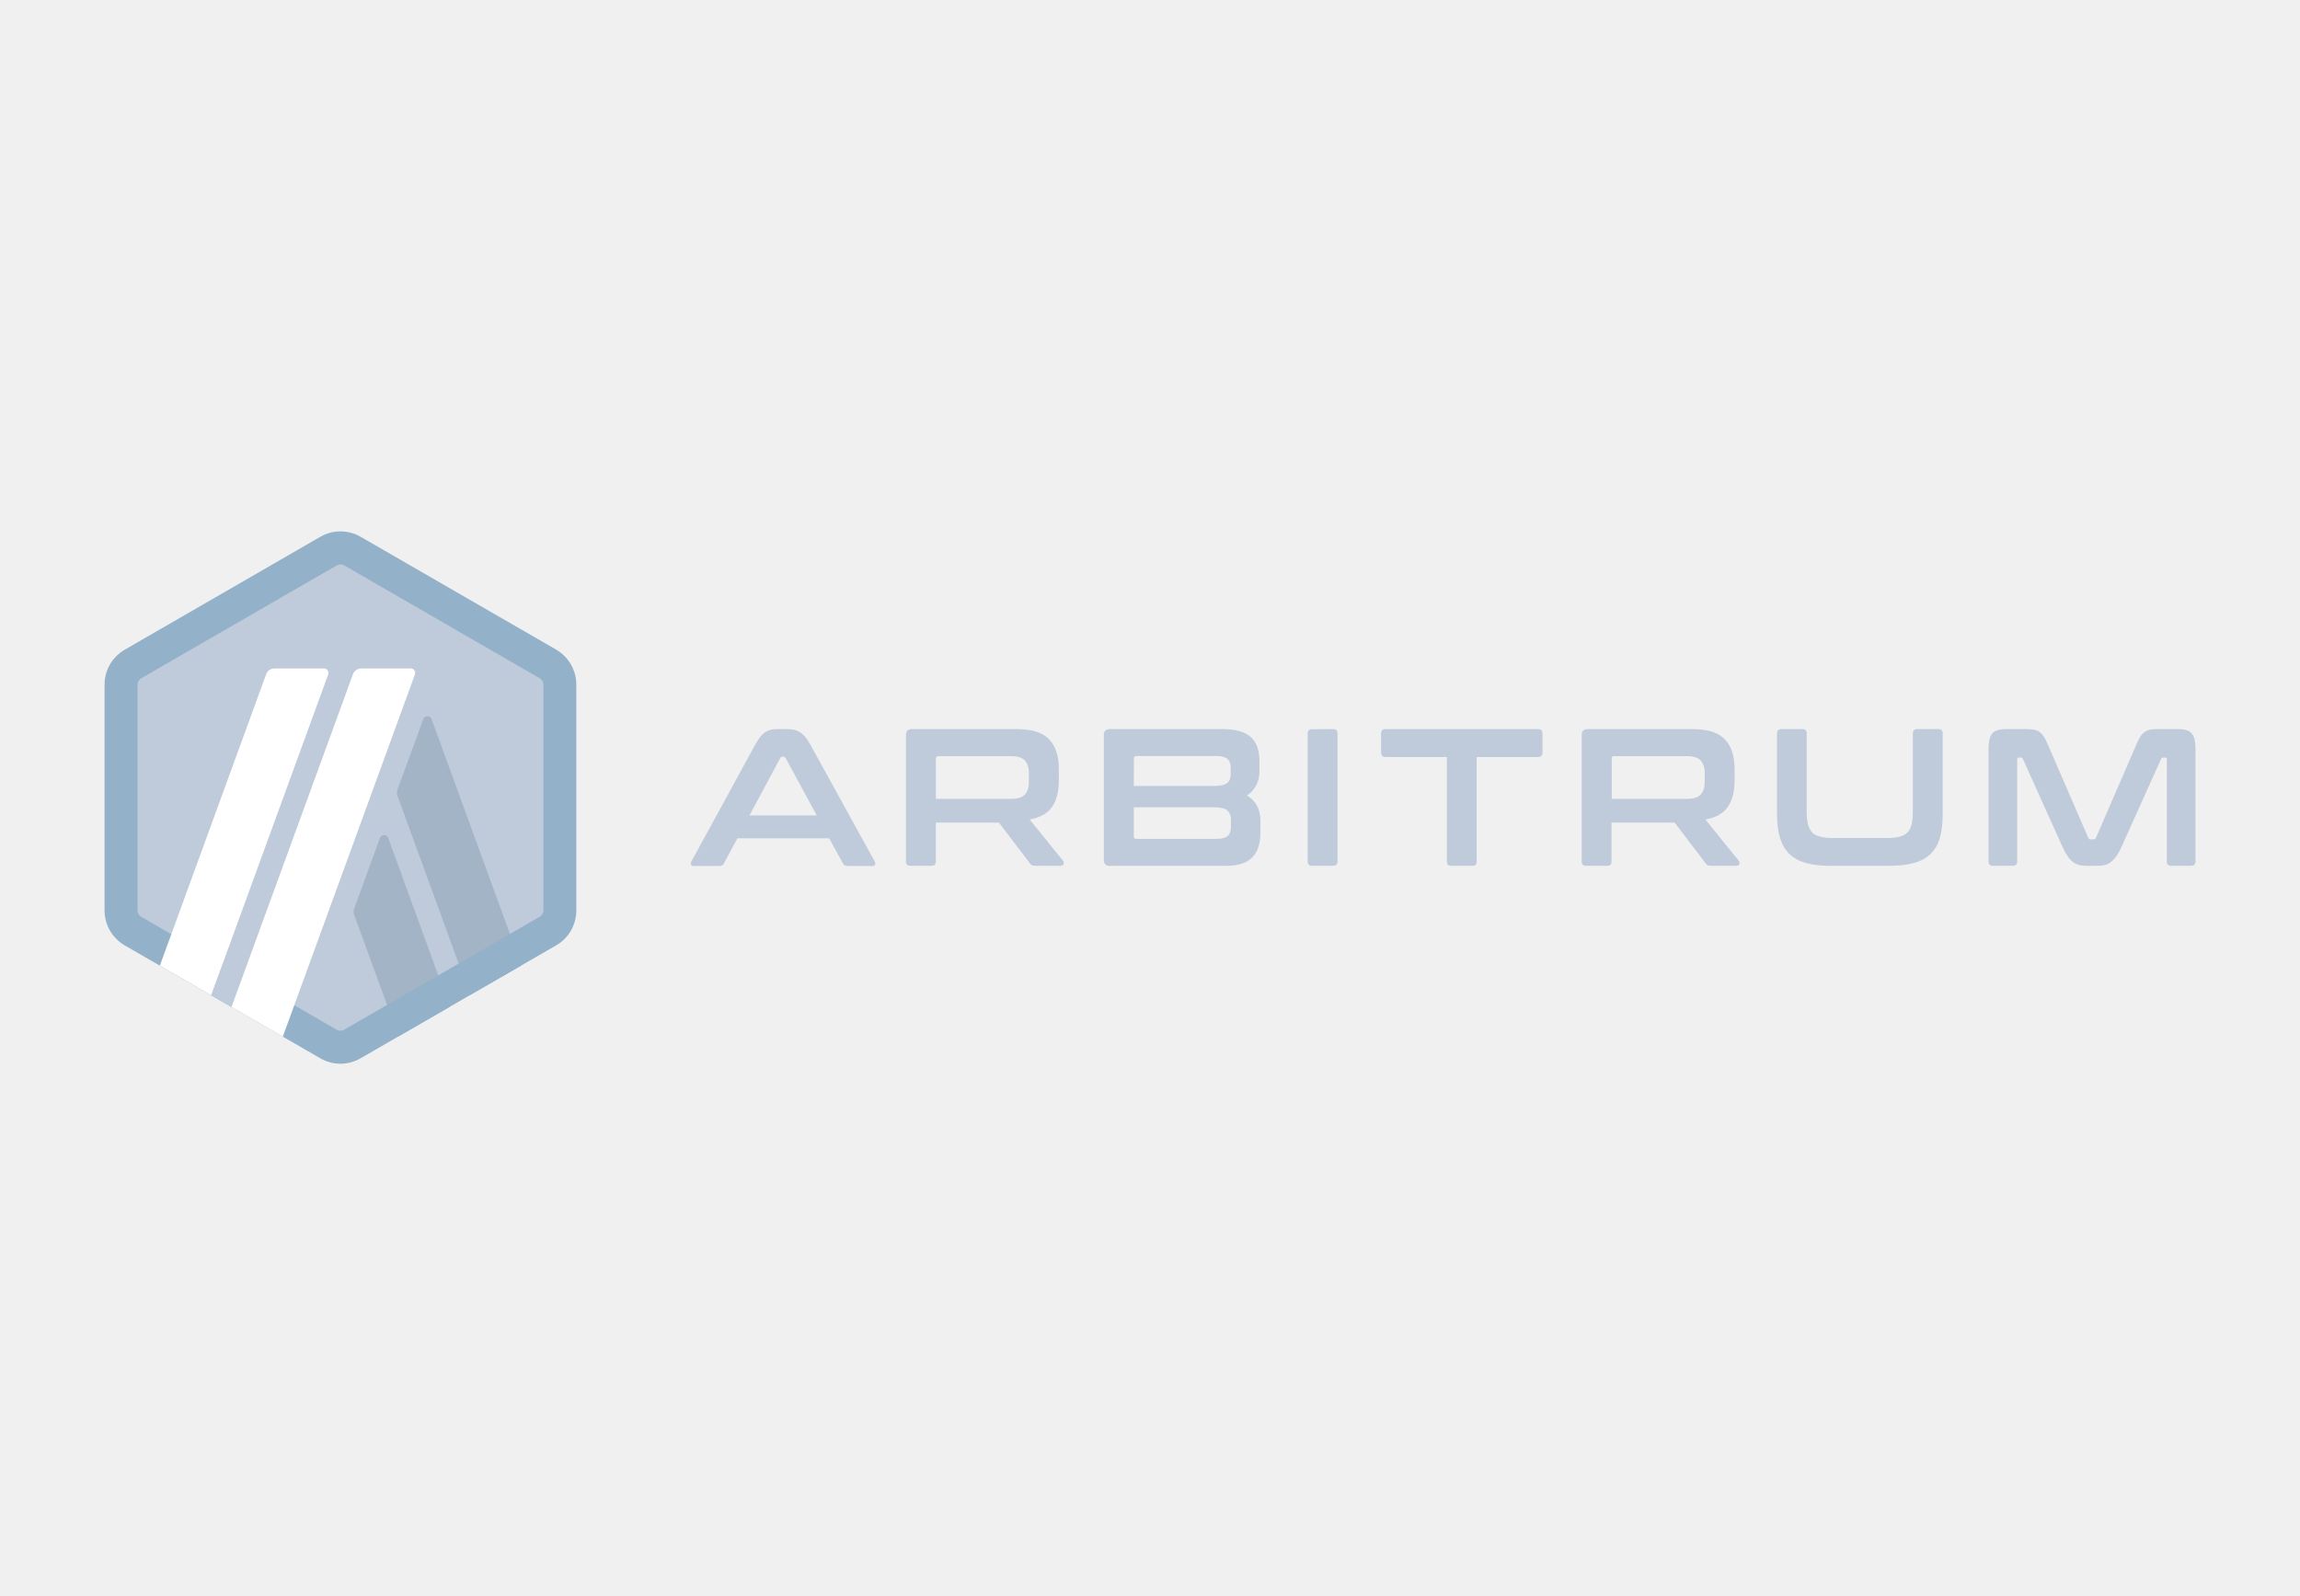
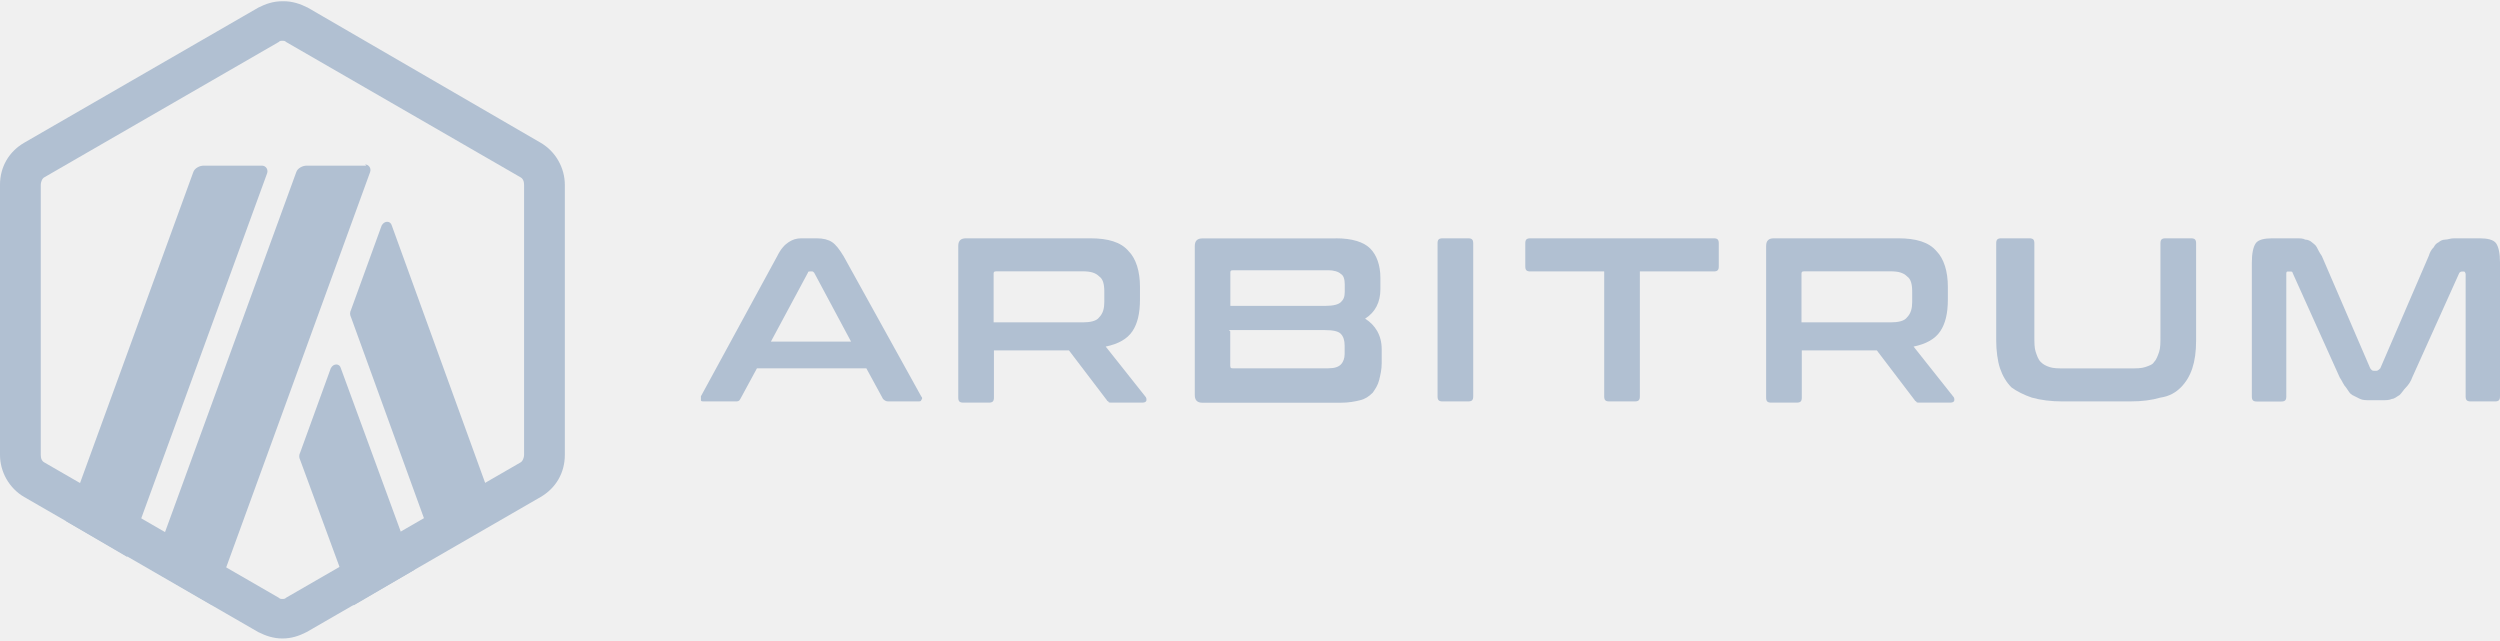
- <svg xmlns="http://www.w3.org/2000/svg" version="1.1" id="Layer_1" x="0px" y="0px" viewBox="0 0 2112 1464.9" style="enable-background:new 0 0 2112 1464.9;" xml:space="preserve">
-   <style type="text/css">
- 	.st0{fill:#BFCBDA;}
- 	.st1{fill:#A3B4C6;}
- 	.st2{fill:#93B1C9;}
- 	.st3{fill:#FFFFFF;}
- </style>
-   <g>
-     <g>
-       <path class="st0" d="M112.4,636.6v191.7c0,12.2,6.5,23.5,17.1,29.6l166,95.8c10.6,6.1,23.6,6.1,34.2,0l166-95.8    c10.6-6.1,17.1-17.4,17.1-29.6V636.6c0-12.2-6.5-23.5-17.1-29.6l-166-95.8c-10.6-6.1-23.6-6.1-34.2,0l-166,95.8    C119,613.1,112.4,624.4,112.4,636.6z" />
-       <g>
-         <g>
-           <g>
-             <path class="st1" d="M348.9,769.6l-23.7,64.9c-0.7,1.8-0.7,3.8,0,5.6l40.7,111.7l47.1-27.2l-56.5-155       C355.2,766,350.2,766,348.9,769.6z" />
-           </g>
-           <g>
-             <path class="st1" d="M396.3,660.4c-1.3-3.6-6.3-3.6-7.6,0L365,725.3c-0.7,1.8-0.7,3.8,0,5.6l66.7,182.9l47.1-27.2L396.3,660.4z       " />
-           </g>
-         </g>
-       </g>
-       <path class="st2" d="M312.6,518.3c1.2,0,2.3,0.3,3.4,0.9l179.6,103.7c2.1,1.2,3.4,3.4,3.4,5.8v207.4c0,2.4-1.3,4.6-3.4,5.8    L316,945.7c-1,0.6-2.2,0.9-3.4,0.9s-2.3-0.3-3.4-0.9L129.7,842c-2.1-1.2-3.4-3.4-3.4-5.8V628.7c0-2.4,1.3-4.6,3.4-5.8l179.6-103.7    C310.3,518.6,311.5,518.3,312.6,518.3 M312.6,488c-6.4,0-12.8,1.7-18.5,5L114.5,596.7c-11.4,6.6-18.5,18.8-18.5,32v207.4    c0,13.2,7.1,25.5,18.5,32.1l179.6,103.7c5.7,3.3,12.1,5,18.5,5s12.8-1.7,18.5-5l179.6-103.7c11.5-6.6,18.5-18.8,18.5-32.1V628.7    c0-13.2-7.1-25.5-18.5-32.1L331.2,493C325.4,489.7,319,488,312.6,488L312.6,488z" />
-       <polygon class="st0" points="193.9,914 210.4,868.8 243.6,896.4 212.6,924.8   " />
-       <g>
-         <path class="st3" d="M297.5,613.9H252c-3.4,0-6.5,2.1-7.6,5.3l-97.6,267.6l47.1,27.2l107.5-294.7     C302.3,616.7,300.4,613.9,297.5,613.9z" />
-         <path class="st3" d="M377.2,613.9h-45.5c-3.4,0-6.5,2.1-7.6,5.3L212.6,924.8l47.1,27.2L381,619.4     C382,616.7,380,613.9,377.2,613.9z" />
-       </g>
-     </g>
-     <g>
-       <g>
-         <path class="st0" d="M723.1,669.6c4.5,0,8.4,0.9,11.5,2.8c3.1,1.9,6.2,5.5,9.2,10.9l59.4,107.8c0.6,1.2,0.7,2.2,0.4,3     s-1.2,1.2-2.6,1.2h-22.8c-2,0-3.4-0.8-4.1-2.3l-12.7-23.1h-84.3L664.7,793c-0.8,1.6-2.2,2.3-4.1,2.3h-23.3     c-1.6,0-2.5-0.4-2.8-1.2s-0.2-1.8,0.4-3l58.9-107.8c3-5.4,5.9-9,8.8-10.9c2.9-1.9,6.2-2.8,10-2.8H723.1z M688.2,748.9H750     l-28.5-52.6c-0.5-0.8-1.1-1.3-2-1.3h-1.1c-0.8,0-1.5,0.4-2,1.3L688.2,748.9z" />
-         <path class="st0" d="M933.7,669.6c13.8,0,23.6,3.1,29.6,9.3s9,15.4,9,27.6v10.2c0,10.3-2.1,18.4-6.3,24.4s-11,9.8-20.5,11.5     l30.7,38c0.6,0.6,0.8,1.5,0.5,2.7c-0.2,1.2-1.2,1.8-2.9,1.8h-23.1c-1.6,0-2.6-0.2-3.2-0.5c-0.6-0.4-1.2-1-1.8-1.8l-28.4-37.3h-58     v35.7c0,2.6-1.3,3.9-3.9,3.9H836c-2.8,0-4.1-1.3-4.1-3.9V675c0-3.6,1.8-5.4,5.4-5.4H933.7L933.7,669.6z M859.4,733.7h68.7     c6.1,0,10.4-1.3,12.9-3.9c2.5-2.6,3.8-6.6,3.8-12v-7.5c0-5.4-1.3-9.4-3.8-12s-6.8-3.9-12.9-3.9h-66.4c-1.6,0-2.3,0.7-2.3,2.2     V733.7z" />
-         <path class="st0" d="M1122.4,669.6c12.3,0,21.1,2.5,26.3,7.4c5.2,4.9,7.8,12.3,7.8,22.2v8.6c0,10-3.8,17.6-11.5,22.8     c8.2,4.8,12.4,12.5,12.4,23.1v10.4c0,4.8-0.5,9.1-1.6,12.9s-2.8,7.1-5.3,9.8s-5.7,4.8-9.8,6.2c-4.1,1.4-9.1,2.2-15.1,2.2H1019     c-3.6,0-5.4-1.8-5.4-5.4V675c0-3.6,1.8-5.4,5.4-5.4H1122.4L1122.4,669.6z M1041.1,721.8h73.6c6,0,10-0.9,12.2-2.7     s3.2-4.4,3.2-7.9v-6.1c0-3.7-1-6.4-3.1-8.2c-2.1-1.7-5.5-2.6-10.1-2.6h-73.4c-1.6,0-2.3,0.8-2.3,2.3L1041.1,721.8L1041.1,721.8z      M1041.1,741.4v26.7c0,1.6,0.8,2.3,2.3,2.3h73.6c4.8,0,8.2-0.9,10.2-2.6s3.1-4.5,3.1-8.3v-6.8c0-3.7-1.1-6.5-3.3-8.4     c-2.2-1.9-6.3-2.9-12.3-2.9H1041.1L1041.1,741.4z" />
-         <path class="st0" d="M1224.3,669.6c2.6,0,3.9,1.3,3.9,3.9v117.7c0,2.6-1.3,3.9-3.9,3.9h-19.4c-2.8,0-4.1-1.3-4.1-3.9V673.6     c0-2.6,1.4-3.9,4.1-3.9L1224.3,669.6z" />
-         <path class="st0" d="M1412.3,669.6c2.8,0,4.1,1.3,4.1,3.9v17.6c0,2.8-1.4,4.1-4.1,4.1H1356v96c0,2.6-1.3,3.9-3.9,3.9h-19.6     c-2.6,0-3.9-1.3-3.9-3.9v-96h-56.3c-2.8,0-4.1-1.4-4.1-4.1v-17.6c0-2.6,1.4-3.9,4.1-3.9H1412.3z" />
-         <path class="st0" d="M1554.2,669.6c13.8,0,23.6,3.1,29.6,9.3s9,15.4,9,27.6v10.2c0,10.3-2.1,18.4-6.3,24.4     c-4.2,6-11,9.8-20.5,11.5l30.7,38c0.6,0.6,0.8,1.5,0.5,2.7c-0.2,1.2-1.2,1.8-2.9,1.8h-23.1c-1.6,0-2.6-0.2-3.2-0.5     c-0.6-0.4-1.2-1-1.8-1.8l-28.4-37.3h-58v35.7c0,2.6-1.3,3.9-3.9,3.9h-19.4c-2.8,0-4.1-1.3-4.1-3.9V675c0-3.6,1.8-5.4,5.4-5.4     H1554.2L1554.2,669.6z M1480,733.7h68.7c6.1,0,10.4-1.3,12.9-3.9c2.5-2.6,3.8-6.6,3.8-12v-7.5c0-5.4-1.3-9.4-3.8-12     s-6.8-3.9-12.9-3.9h-66.4c-1.6,0-2.3,0.7-2.3,2.2L1480,733.7L1480,733.7z" />
-         <path class="st0" d="M1655.1,669.6c2.6,0,3.9,1.3,3.9,3.9v71.6c0,4.8,0.4,8.8,1.2,11.9c0.8,3.2,2.1,5.7,3.9,7.5     c1.8,1.9,4.2,3.2,7.3,3.9c3.1,0.8,6.9,1.2,11.6,1.2h49.7c4.7,0,8.5-0.4,11.6-1.2s5.5-2.1,7.3-3.9c1.8-1.9,3.1-4.4,3.8-7.5     c0.7-3.2,1.1-7.1,1.1-11.9v-71.6c0-2.6,1.3-3.9,3.9-3.9h19.6c2.6,0,3.9,1.3,3.9,3.9v74.3c0,8.6-0.9,15.9-2.7,22     c-1.8,6-4.7,10.9-8.7,14.7s-9.2,6.5-15.6,8.2s-14.1,2.5-23.2,2.5H1682c-9.1,0-16.8-0.8-23.1-2.5c-6.3-1.7-11.5-4.4-15.5-8.2     s-6.9-8.7-8.8-14.7s-2.8-13.4-2.8-22v-74.3c0-2.6,1.4-3.9,4.1-3.9H1655.1L1655.1,669.6z" />
-         <path class="st0" d="M1861,669.6c2.6,0,4.9,0.2,6.8,0.5c1.9,0.4,3.6,1,5,2.1c1.4,1,2.7,2.4,3.9,4.1c1.1,1.7,2.3,4,3.5,6.9     l37.3,86.1c0.5,1.1,1.3,1.6,2.5,1.6h2.2c1.2,0,2-0.5,2.5-1.6l37.3-86.1c1.2-2.9,2.4-5.2,3.5-6.9s2.4-3.1,3.9-4.1     c1.4-1,3.1-1.7,4.9-2.1c1.9-0.4,4.1-0.5,6.7-0.5h19.2c6.2,0,10.4,1.4,12.6,4.2s3.2,7.6,3.2,14.4v103c0,2.6-1.4,3.9-4.1,3.9h-18.3     c-2.6,0-3.9-1.3-3.9-3.9v-93.7c0-1.2-0.5-1.8-1.4-1.8h-1.6c-1.2,0-2,0.5-2.3,1.4l-36.2,80.4c-1.4,3.2-2.9,6-4.4,8.2     s-3.1,4-4.8,5.5c-1.7,1.4-3.7,2.5-5.9,3.1c-2.2,0.6-4.8,0.9-7.8,0.9h-8.6c-3,0-5.6-0.3-7.8-0.9c-2.2-0.6-4.2-1.6-5.9-3.1     c-1.7-1.4-3.4-3.3-4.8-5.5c-1.5-2.2-3-4.9-4.4-8.2l-36.2-80.4c-0.4-1-1.1-1.4-2.3-1.4h-1.6c-1,0-1.4,0.6-1.4,1.8v93.7     c0,2.6-1.3,3.9-3.9,3.9h-18.3c-2.8,0-4.1-1.3-4.1-3.9v-103c0-6.8,1.1-11.6,3.2-14.4c2.2-2.8,6.4-4.2,12.7-4.2H1861L1861,669.6z" />
-       </g>
-     </g>
-   </g>
+ <svg xmlns="http://www.w3.org/2000/svg" width="203" height="52" viewBox="0 0 203 52" fill="none">
+   <path d="M26.859 29.905L24.377 36.739C24.271 36.942 24.271 37.154 24.377 37.357L28.717 49.155L33.673 46.254L27.678 29.905C27.581 29.491 27.062 29.491 26.859 29.905Z" fill="#B1C0D2" />
+   <path d="M31.816 18.319C31.71 17.904 31.199 17.904 30.988 18.319L28.506 25.152C28.4 25.355 28.4 25.567 28.506 25.77L35.531 45.125L40.487 42.224L31.816 18.319Z" fill="#B1C0D2" />
+   <path d="M22.932 3.311C23.038 3.311 23.135 3.311 23.241 3.416L42.247 14.386C42.449 14.491 42.555 14.695 42.555 15.003V36.942C42.555 37.145 42.449 37.462 42.247 37.56L23.241 48.529C23.135 48.635 23.038 48.635 22.932 48.635C22.827 48.635 22.73 48.635 22.624 48.529L3.618 37.56C3.415 37.454 3.31 37.251 3.31 36.942V15.003C3.31 14.8 3.415 14.483 3.618 14.386L22.624 3.416C22.721 3.311 22.827 3.311 22.932 3.311ZM22.932 0.101C22.21 0.101 21.586 0.304 20.969 0.621L1.963 11.591C0.722 12.314 0 13.557 0 15.003V36.942C0 38.291 0.722 39.632 1.963 40.355L20.969 51.325C21.586 51.633 22.21 51.845 22.932 51.845C23.654 51.845 24.279 51.642 24.895 51.325L43.901 40.355C45.142 39.632 45.864 38.389 45.864 36.942V15.003C45.864 13.655 45.142 12.314 43.901 11.591L24.993 0.621C24.376 0.312 23.752 0.101 23.03 0.101H22.932Z" fill="#B1C0D2" />
+   <path d="M21.383 13.451H16.524C16.216 13.451 15.802 13.655 15.697 13.971L5.37 42.322L10.326 45.222L21.691 14.069C21.797 13.76 21.586 13.451 21.277 13.451H21.383Z" fill="#B1C0D2" />
+   <path d="M29.746 13.451H24.887C24.578 13.451 24.165 13.655 24.059 13.971L12.289 46.254L17.245 49.155L30.054 13.971C30.16 13.663 29.949 13.354 29.64 13.354L29.746 13.451Z" fill="#B1C0D2" />
+   <path d="M66.323 19.351C66.842 19.351 67.256 19.456 67.564 19.659C67.872 19.863 68.18 20.277 68.497 20.797L74.8 32.181C74.905 32.286 74.905 32.384 74.8 32.49C74.8 32.595 74.694 32.595 74.492 32.595H72.115C71.912 32.595 71.806 32.49 71.701 32.392L70.346 29.906H61.464L60.117 32.392C60.012 32.595 59.914 32.595 59.704 32.595H57.221C57.019 32.595 56.913 32.595 56.913 32.49C56.913 32.384 56.913 32.286 56.913 32.181L63.111 20.797C63.419 20.179 63.727 19.863 64.043 19.659C64.36 19.456 64.66 19.351 65.074 19.351H66.209H66.323ZM62.599 27.736H69.105L66.112 22.146C66.007 22.04 66.007 22.04 65.909 22.04H65.804C65.698 22.04 65.601 22.04 65.601 22.146L62.599 27.736Z" fill="#B1C0D2" />
+   <path d="M88.534 19.351C89.978 19.351 91.017 19.659 91.633 20.383C92.25 21 92.566 22.04 92.566 23.283V24.315C92.566 25.453 92.363 26.282 91.95 26.899C91.536 27.517 90.814 27.931 89.784 28.142L92.988 32.181C93.093 32.286 93.093 32.384 93.093 32.49C93.093 32.595 92.988 32.693 92.785 32.693H90.303C90.1 32.693 89.995 32.693 89.995 32.587C89.889 32.587 89.889 32.481 89.792 32.384L86.799 28.451H80.707V32.278C80.707 32.587 80.601 32.693 80.293 32.693H78.224C77.916 32.693 77.811 32.587 77.811 32.278V19.968C77.811 19.554 78.013 19.351 78.427 19.351H88.656H88.534ZM80.682 26.176H87.91C88.526 26.176 89.046 26.07 89.256 25.762C89.565 25.453 89.67 25.038 89.67 24.518V23.69C89.67 23.072 89.565 22.658 89.256 22.446C88.948 22.138 88.534 22.032 87.91 22.032H80.885C80.682 22.032 80.682 22.138 80.682 22.235V26.176Z" fill="#B1C0D2" />
+   <path d="M108.471 19.351C109.817 19.351 110.742 19.659 111.261 20.179C111.78 20.699 112.088 21.528 112.088 22.56V23.495C112.088 24.527 111.675 25.355 110.847 25.875C111.675 26.395 112.194 27.224 112.194 28.362V29.499C112.194 30.019 112.088 30.434 111.991 30.848C111.894 31.263 111.683 31.571 111.472 31.88C111.164 32.189 110.855 32.4 110.442 32.498C110.028 32.603 109.509 32.701 108.892 32.701H97.633C97.219 32.701 97.017 32.498 97.017 32.083V19.976C97.017 19.562 97.219 19.359 97.633 19.359H108.584H108.471V19.351ZM99.896 24.835H107.643C108.26 24.835 108.673 24.73 108.884 24.527C109.095 24.323 109.193 24.112 109.193 23.698V23.08C109.193 22.666 109.087 22.357 108.884 22.251C108.681 22.048 108.268 21.943 107.854 21.943H100.107C99.904 21.943 99.904 22.048 99.904 22.146V24.835H99.896ZM99.896 26.907V29.703C99.896 29.906 100.002 29.906 100.099 29.906H107.846C108.365 29.906 108.673 29.8 108.876 29.597C109.079 29.394 109.184 29.077 109.184 28.768V28.045C109.184 27.631 109.079 27.322 108.876 27.11C108.673 26.899 108.26 26.802 107.53 26.802H99.791L99.896 26.907Z" fill="#B1C0D2" />
+   <path d="M119.212 19.351C119.52 19.351 119.625 19.456 119.625 19.765V32.181C119.625 32.49 119.52 32.595 119.212 32.595H117.143C116.835 32.595 116.729 32.49 116.729 32.181V19.765C116.729 19.456 116.835 19.351 117.143 19.351H119.212Z" fill="#B1C0D2" />
+   <path d="M139.152 19.351C139.46 19.351 139.565 19.456 139.565 19.765V21.626C139.565 21.934 139.46 22.04 139.152 22.04H133.157V32.181C133.157 32.49 133.051 32.595 132.743 32.595H130.675C130.366 32.595 130.261 32.49 130.261 32.181V22.04H124.266C123.958 22.04 123.853 21.934 123.853 21.626V19.765C123.853 19.456 123.958 19.351 124.266 19.351H139.038H139.152Z" fill="#B1C0D2" />
+   <path d="M154.134 19.351C155.578 19.351 156.616 19.659 157.233 20.383C157.849 21 158.166 22.04 158.166 23.283V24.315C158.166 25.453 157.963 26.282 157.549 26.899C157.135 27.517 156.413 27.931 155.383 28.142L158.587 32.181C158.693 32.286 158.693 32.384 158.693 32.49C158.693 32.595 158.587 32.693 158.385 32.693H155.902C155.7 32.693 155.594 32.693 155.594 32.587C155.489 32.587 155.489 32.481 155.391 32.384L152.398 28.451H146.306V32.278C146.306 32.587 146.201 32.693 145.892 32.693H143.824C143.516 32.693 143.41 32.587 143.41 32.278V19.968C143.41 19.554 143.613 19.351 144.027 19.351H154.256H154.134ZM146.282 26.176H153.509C154.126 26.176 154.645 26.07 154.856 25.762C155.164 25.453 155.27 25.038 155.27 24.518V23.69C155.27 23.072 155.164 22.658 154.856 22.446C154.548 22.138 154.134 22.032 153.509 22.032H146.485C146.282 22.032 146.282 22.138 146.282 22.235V26.176Z" fill="#B1C0D2" />
+   <path d="M164.777 19.351C165.085 19.351 165.191 19.456 165.191 19.765V27.322C165.191 27.842 165.191 28.256 165.296 28.565C165.401 28.874 165.499 29.183 165.71 29.394C165.921 29.605 166.123 29.703 166.432 29.808C166.74 29.914 167.154 29.914 167.673 29.914H172.945C173.465 29.914 173.878 29.914 174.187 29.808C174.495 29.703 174.803 29.605 174.909 29.394C175.111 29.191 175.217 28.874 175.322 28.565C175.428 28.256 175.428 27.842 175.428 27.322V19.765C175.428 19.456 175.533 19.351 175.841 19.351H177.91C178.218 19.351 178.324 19.456 178.324 19.765V27.631C178.324 28.565 178.218 29.288 178.015 29.906C177.813 30.523 177.496 31.043 177.083 31.458C176.669 31.872 176.15 32.181 175.428 32.286C174.706 32.49 173.984 32.595 172.945 32.595H167.47C166.537 32.595 165.71 32.49 164.988 32.286C164.371 32.083 163.747 31.766 163.333 31.458C162.919 31.043 162.611 30.523 162.4 29.906C162.197 29.288 162.092 28.459 162.092 27.631V19.765C162.092 19.456 162.197 19.351 162.506 19.351H164.574H164.777Z" fill="#B1C0D2" />
+   <path d="M186.468 19.351C186.776 19.351 186.987 19.351 187.189 19.456C187.392 19.456 187.603 19.562 187.709 19.659C187.814 19.765 188.017 19.863 188.122 20.074C188.228 20.277 188.325 20.488 188.536 20.797L192.462 29.906C192.568 30.011 192.568 30.109 192.77 30.109H192.973C193.079 30.109 193.176 30.003 193.281 29.906L197.208 20.797C197.313 20.488 197.41 20.277 197.621 20.074C197.727 19.871 197.824 19.765 198.035 19.659C198.14 19.554 198.343 19.456 198.554 19.456C198.765 19.456 198.968 19.351 199.276 19.351H201.345C201.961 19.351 202.48 19.456 202.691 19.765C202.894 20.074 203 20.594 203 21.317V32.181C203 32.49 202.894 32.595 202.586 32.595H200.623C200.314 32.595 200.209 32.49 200.209 32.181V22.251C200.209 22.146 200.104 22.048 200.104 22.048H199.901C199.795 22.048 199.698 22.154 199.698 22.154L195.877 30.637C195.772 30.946 195.569 31.255 195.358 31.466C195.147 31.677 195.05 31.88 194.839 32.083C194.636 32.189 194.425 32.392 194.222 32.392C194.02 32.498 193.703 32.498 193.395 32.498H192.462C192.154 32.498 191.846 32.498 191.635 32.392C191.424 32.286 191.221 32.189 191.018 32.083C190.815 31.978 190.71 31.775 190.499 31.466C190.296 31.263 190.191 30.946 189.98 30.637L186.159 22.154C186.159 22.048 186.054 22.048 185.956 22.048H185.754C185.648 22.048 185.648 22.154 185.648 22.251V32.189C185.648 32.498 185.543 32.603 185.235 32.603H183.263C182.955 32.603 182.85 32.498 182.85 32.189V21.317C182.85 20.594 182.955 20.074 183.158 19.765C183.361 19.456 183.88 19.351 184.504 19.351H186.573H186.468Z" fill="#B1C0D2" />
</svg>
